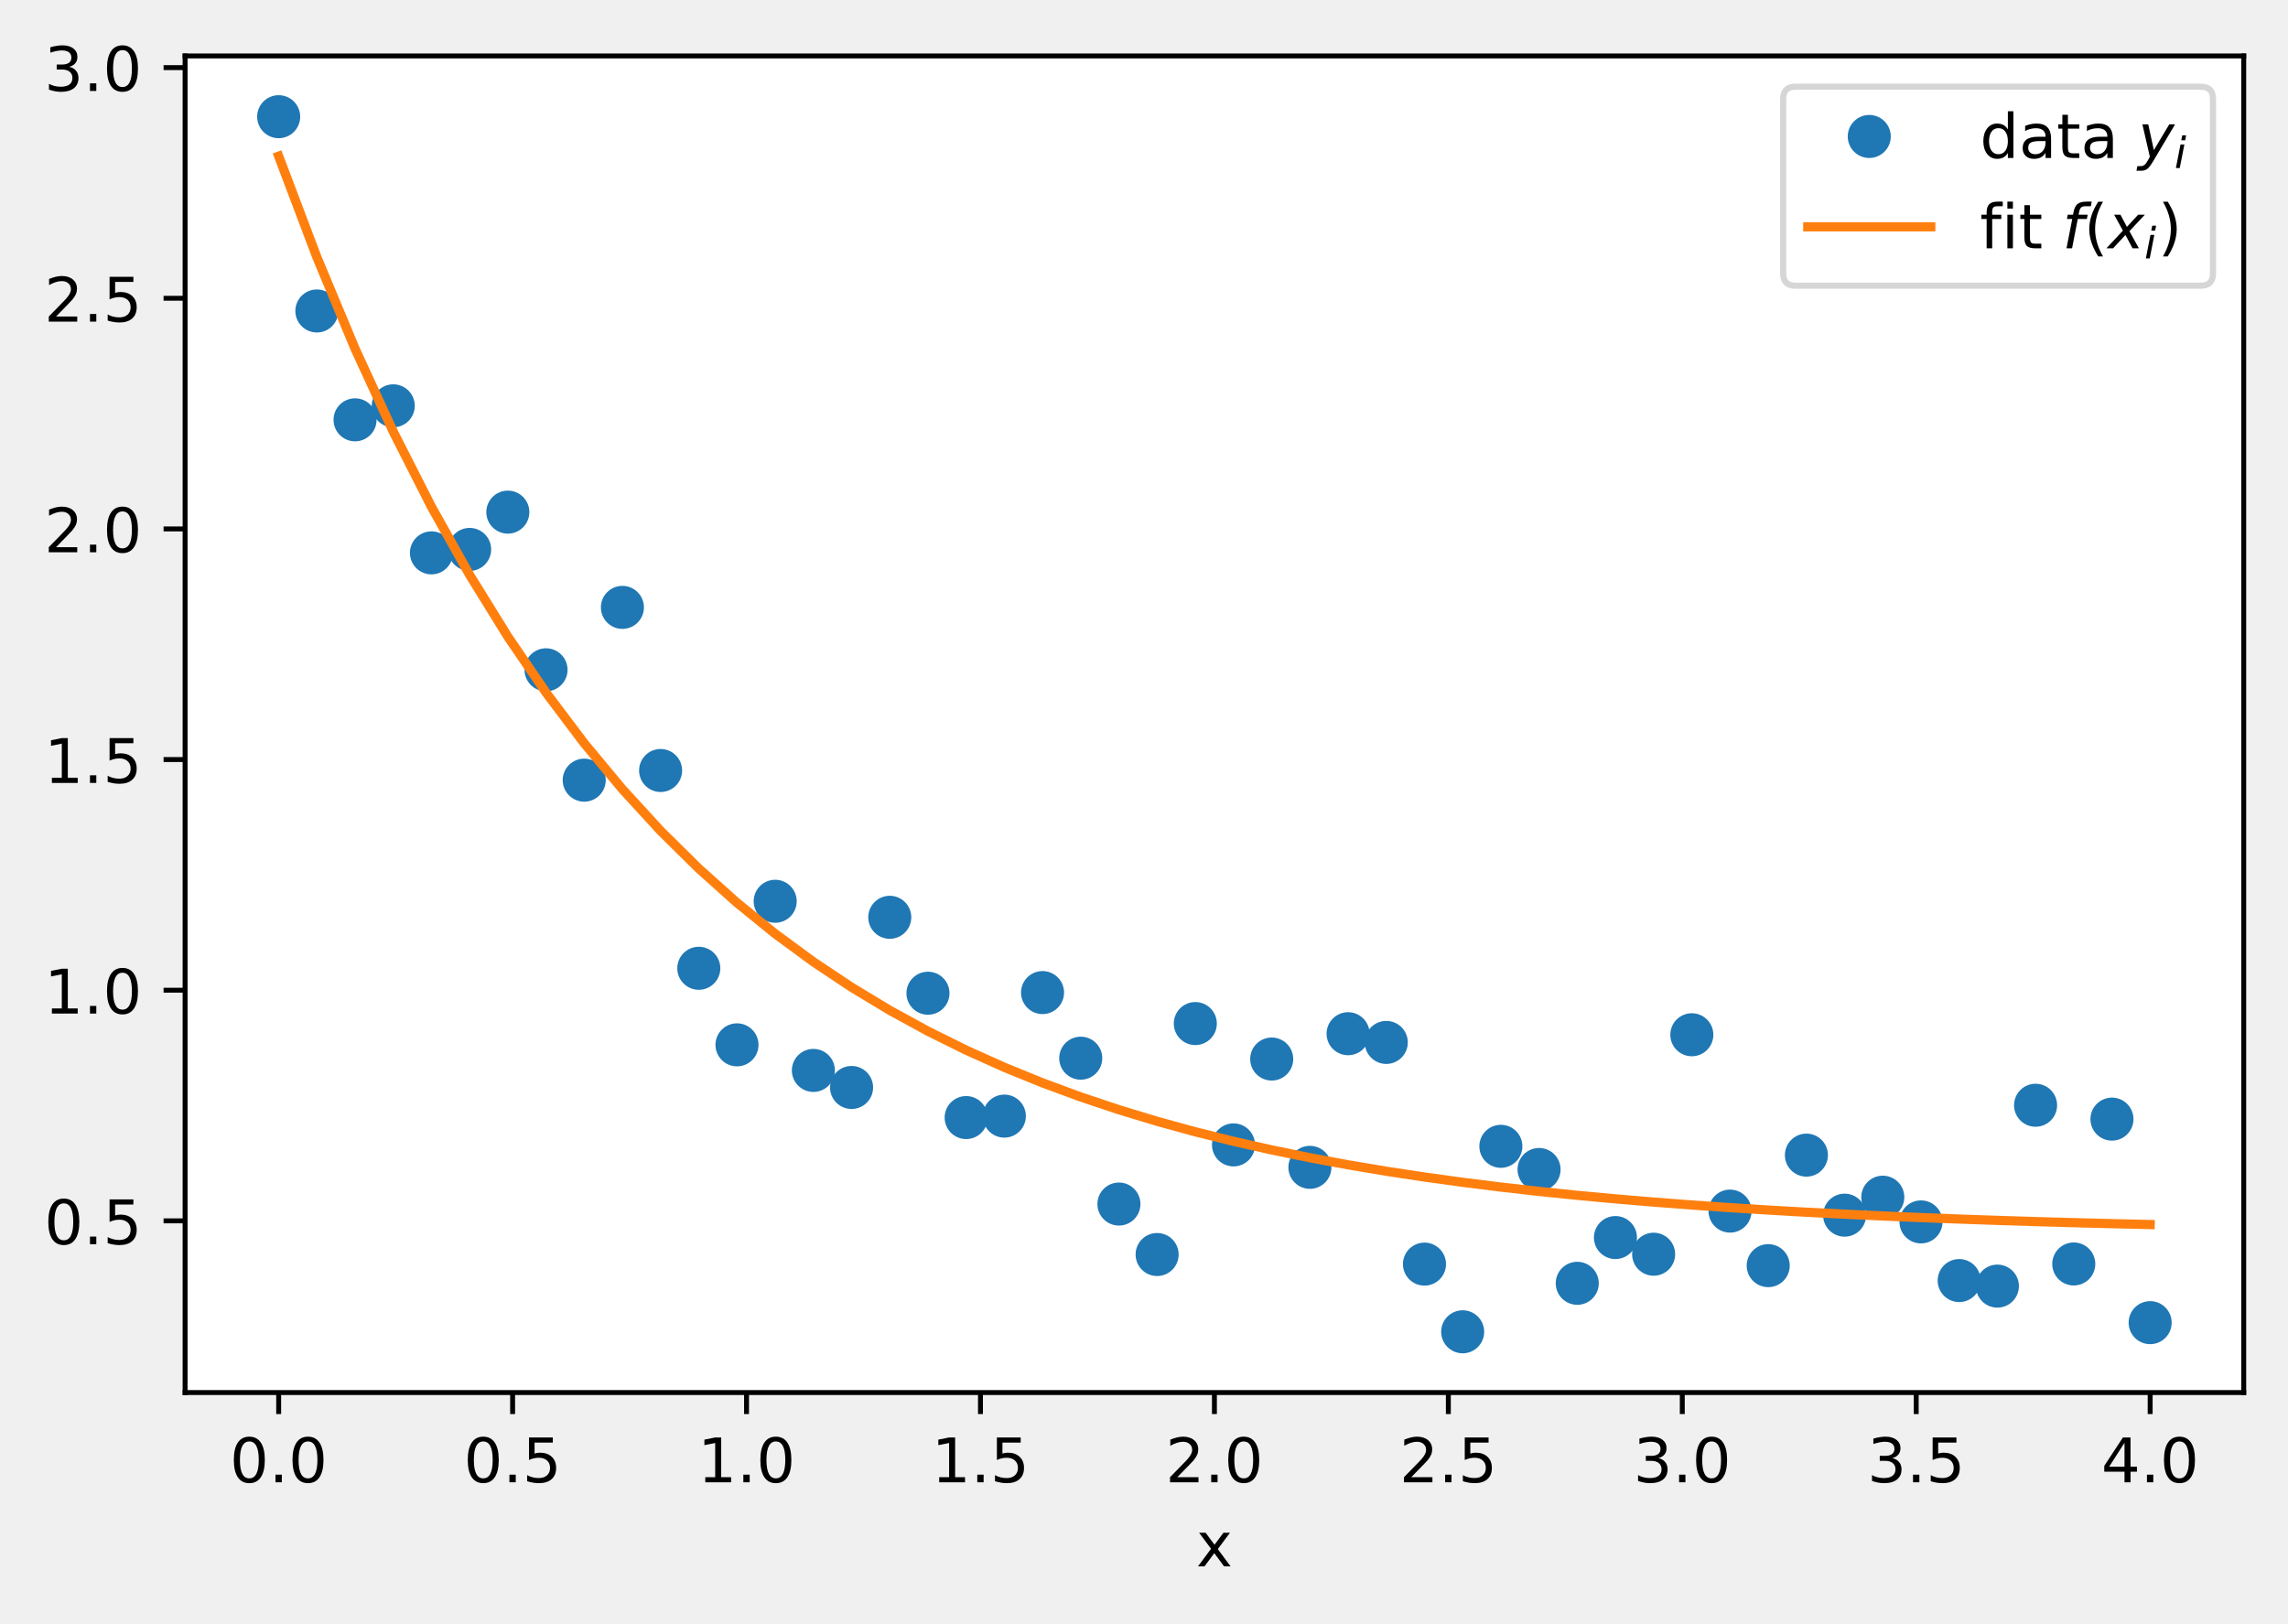
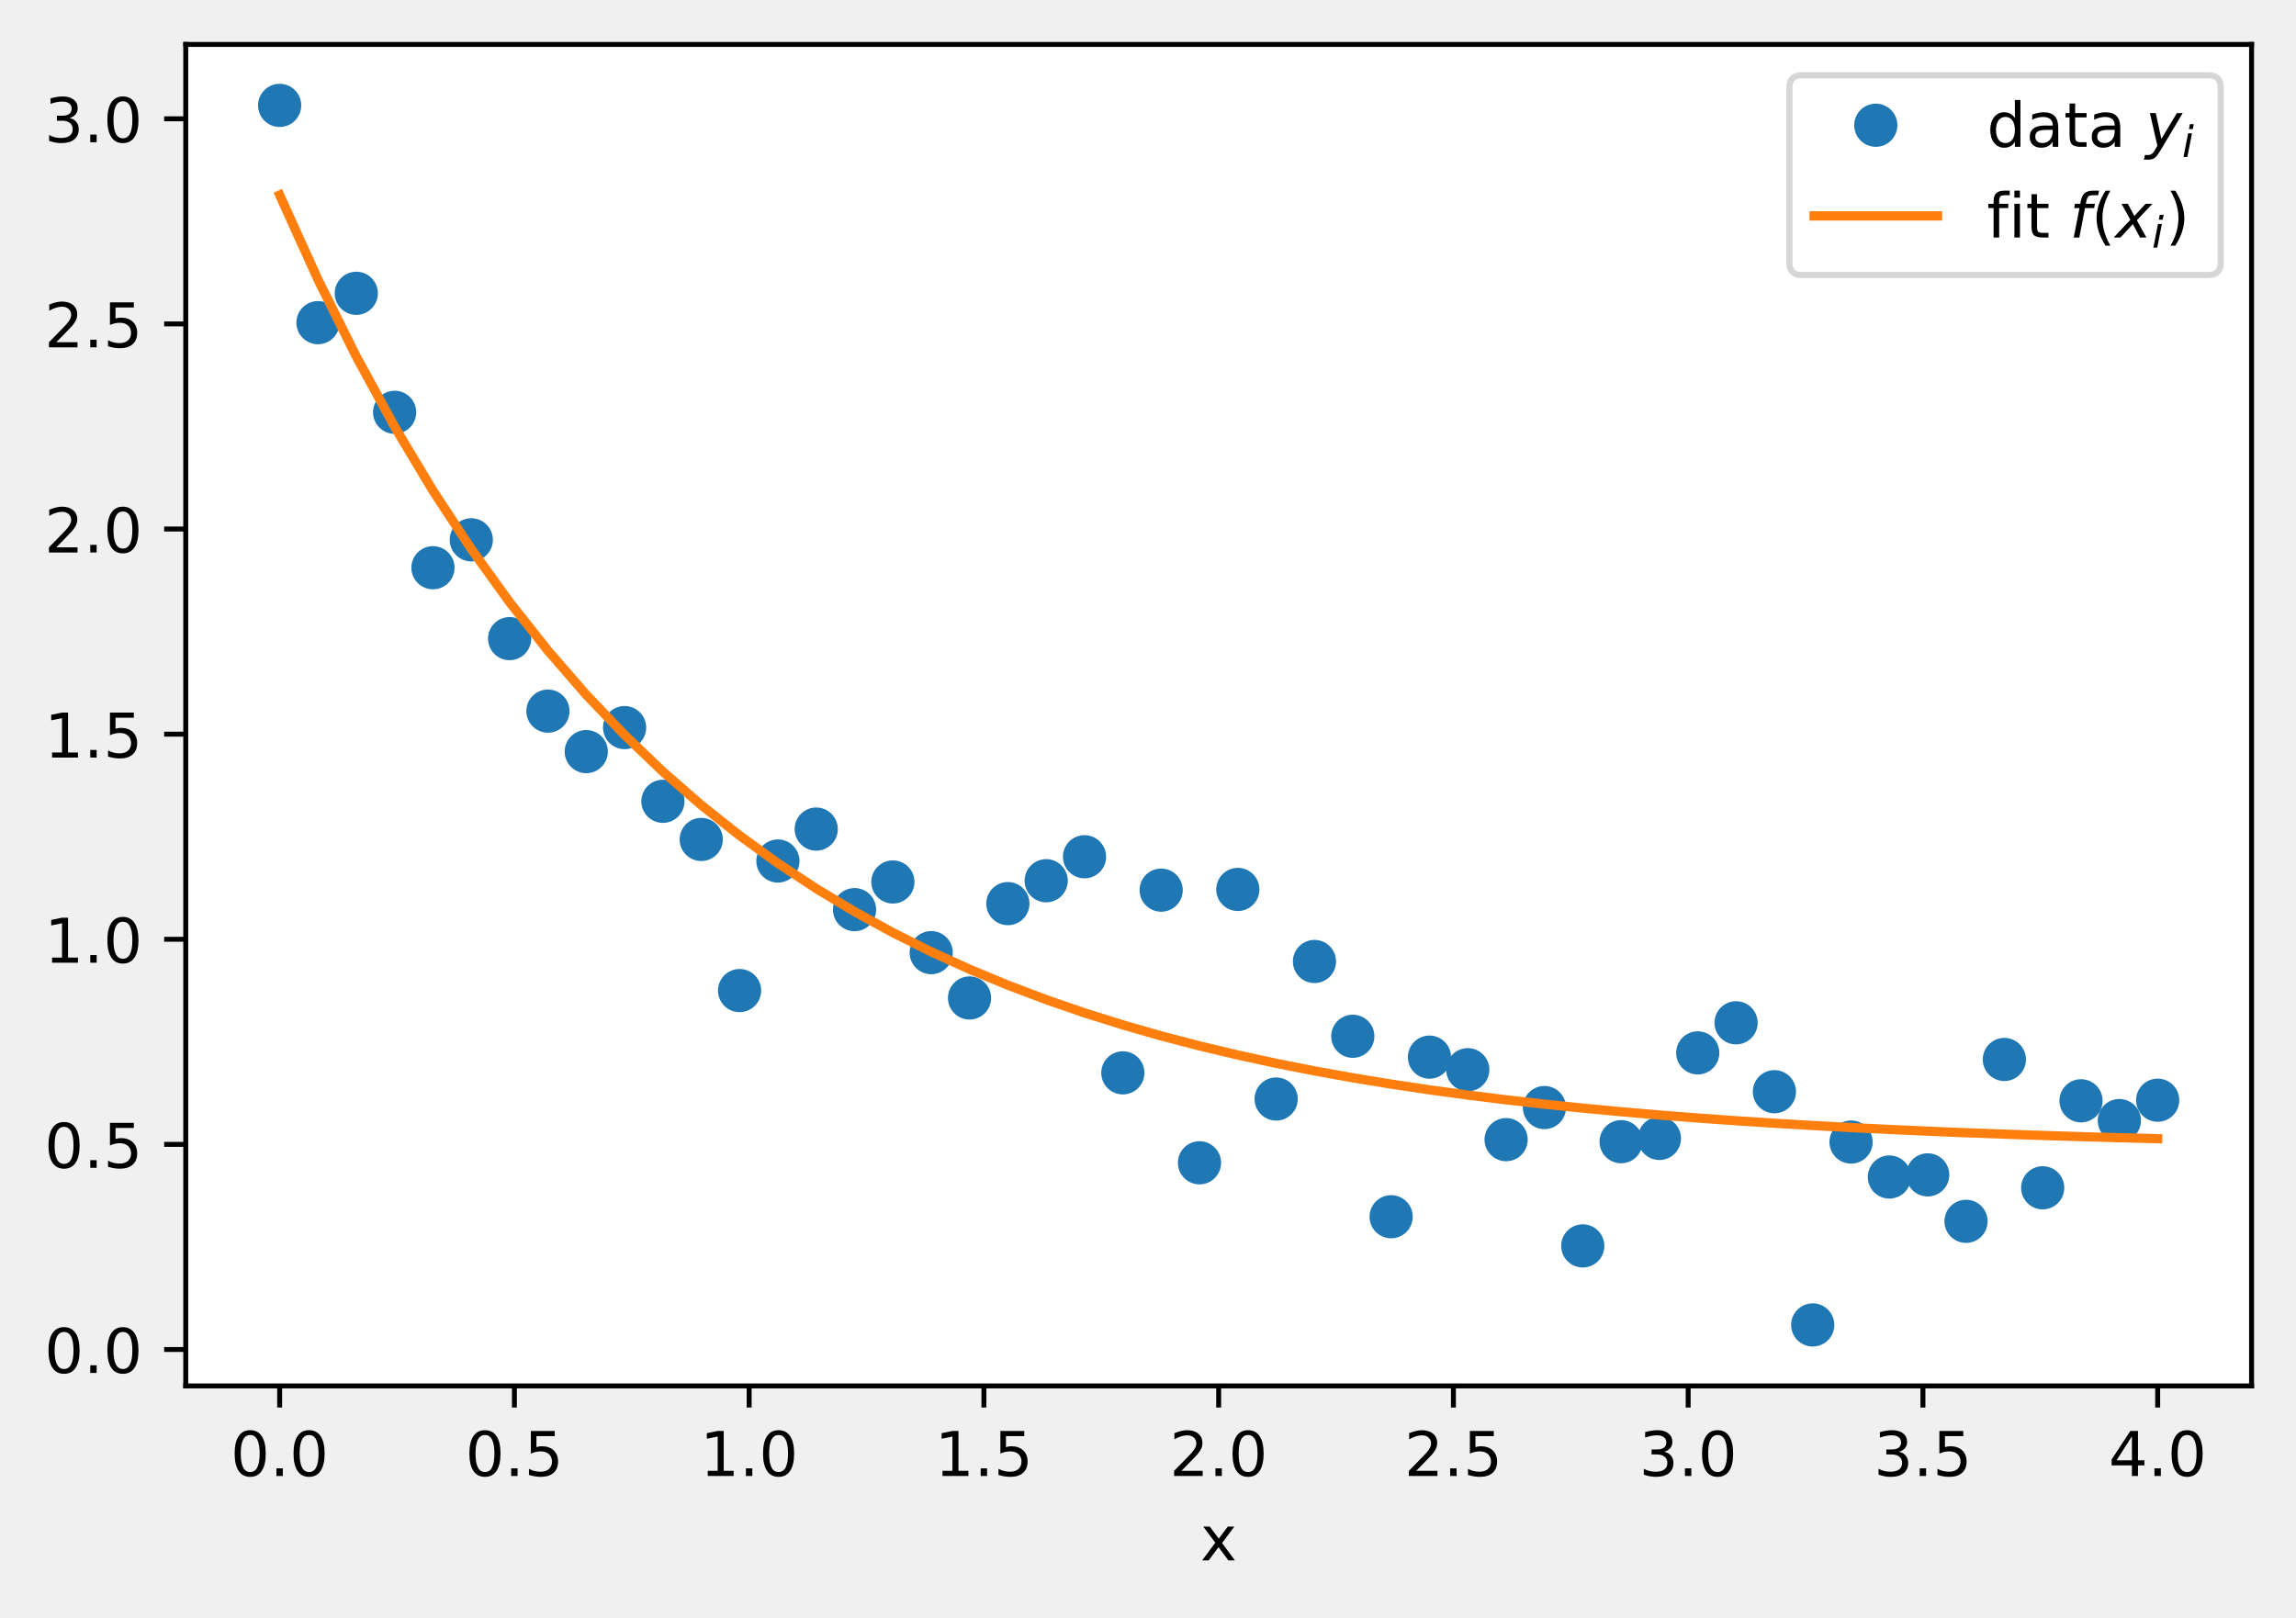
- <svg xmlns="http://www.w3.org/2000/svg" xmlns:xlink="http://www.w3.org/1999/xlink" height="264.097pt" version="1.1" viewBox="0 0 372.103 264.097" width="372.103pt">
+ <svg xmlns="http://www.w3.org/2000/svg" xmlns:xlink="http://www.w3.org/1999/xlink" height="262.196pt" version="1.1" viewBox="0 0 372.103 262.196" width="372.103pt">
  <defs>
    <style type="text/css">*{stroke-linecap:butt;stroke-linejoin:round;}</style>
  </defs>
  <g id="figure_1">
    <g id="patch_1">
-       <path d="M 0 264.097  L 372.103 264.097  L 372.103 0  L 0 0  z " style="fill:none;" />
+       <path d="M 0 262.196  L 372.103 262.196  L 372.103 0  L 0 0  z " style="fill:none;" />
    </g>
    <g id="axes_1">
      <g id="patch_2">
-         <path d="M 30.103 226.541  L 364.903 226.541  L 364.903 9.101  L 30.103 9.101  z " style="fill:#ffffff;" />
+         <path d="M 30.103 224.64  L 364.903 224.64  L 364.903 7.2  L 30.103 7.2  z " style="fill:#ffffff;" />
      </g>
      <g id="matplotlib.axis_1">
        <g id="xtick_1">
          <g id="line2d_1">
            <defs>
-               <path d="M 0 0  L 0 3.5  " id="m2491402c22" style="stroke:#000000;stroke-width:0.8;" />
+               <path d="M 0 0  L 0 3.5  " id="mbf3527ab85" style="stroke:#000000;stroke-width:0.8;" />
            </defs>
            <g>
-               <use style="stroke:#000000;stroke-width:0.8;" x="45.321" xlink:href="#m2491402c22" y="226.541" />
+               <use style="stroke:#000000;stroke-width:0.8;" x="45.321" xlink:href="#mbf3527ab85" y="224.64" />
            </g>
          </g>
          <g id="text_1">
-             <g transform="translate(37.36974 241.1391)scale(0.1 -0.1)">
+             <g transform="translate(37.36974 239.2384)scale(0.1 -0.1)">
              <defs>
                <path d="M 31.781 66.406  Q 24.172 66.406 20.328 58.906  Q 16.5 51.422 16.5 36.375  Q 16.5 21.391 20.328 13.891  Q 24.172 6.391 31.781 6.391  Q 39.453 6.391 43.281 13.891  Q 47.125 21.391 47.125 36.375  Q 47.125 51.422 43.281 58.906  Q 39.453 66.406 31.781 66.406  z M 31.781 74.219  Q 44.047 74.219 50.516 64.516  Q 56.984 54.828 56.984 36.375  Q 56.984 17.969 50.516 8.266  Q 44.047 -1.422 31.781 -1.422  Q 19.531 -1.422 13.062 8.266  Q 6.594 17.969 6.594 36.375  Q 6.594 54.828 13.062 64.516  Q 19.531 74.219 31.781 74.219  z " id="DejaVuSans-48" />
                <path d="M 10.688 12.406  L 21 12.406  L 21 0  L 10.688 0  z " id="DejaVuSans-46" />
              </defs>
              <use xlink:href="#DejaVuSans-48" />
              <use x="63.623" xlink:href="#DejaVuSans-46" />
              <use x="95.41" xlink:href="#DejaVuSans-48" />
            </g>
          </g>
        </g>
        <g id="xtick_2">
          <g id="line2d_2">
            <g>
-               <use style="stroke:#000000;stroke-width:0.8;" x="83.367" xlink:href="#m2491402c22" y="226.541" />
+               <use style="stroke:#000000;stroke-width:0.8;" x="83.367" xlink:href="#mbf3527ab85" y="224.64" />
            </g>
          </g>
          <g id="text_2">
-             <g transform="translate(75.4152 241.1391)scale(0.1 -0.1)">
+             <g transform="translate(75.4152 239.2384)scale(0.1 -0.1)">
              <defs>
                <path d="M 10.797 72.906  L 49.516 72.906  L 49.516 64.594  L 19.828 64.594  L 19.828 46.734  Q 21.969 47.469 24.109 47.828  Q 26.266 48.188 28.422 48.188  Q 40.625 48.188 47.75 41.5  Q 54.891 34.812 54.891 23.391  Q 54.891 11.625 47.562 5.094  Q 40.234 -1.422 26.906 -1.422  Q 22.312 -1.422 17.547 -0.641  Q 12.797 0.141 7.719 1.703  L 7.719 11.625  Q 12.109 9.234 16.797 8.062  Q 21.484 6.891 26.703 6.891  Q 35.156 6.891 40.078 11.328  Q 45.016 15.766 45.016 23.391  Q 45.016 31 40.078 35.438  Q 35.156 39.891 26.703 39.891  Q 22.75 39.891 18.812 39.016  Q 14.891 38.141 10.797 36.281  z " id="DejaVuSans-53" />
              </defs>
              <use xlink:href="#DejaVuSans-48" />
              <use x="63.623" xlink:href="#DejaVuSans-46" />
              <use x="95.41" xlink:href="#DejaVuSans-53" />
            </g>
          </g>
        </g>
        <g id="xtick_3">
          <g id="line2d_3">
            <g>
-               <use style="stroke:#000000;stroke-width:0.8;" x="121.412" xlink:href="#m2491402c22" y="226.541" />
+               <use style="stroke:#000000;stroke-width:0.8;" x="121.412" xlink:href="#mbf3527ab85" y="224.64" />
            </g>
          </g>
          <g id="text_3">
-             <g transform="translate(113.4607 241.1391)scale(0.1 -0.1)">
+             <g transform="translate(113.4607 239.2384)scale(0.1 -0.1)">
              <defs>
                <path d="M 12.406 8.297  L 28.516 8.297  L 28.516 63.922  L 10.984 60.406  L 10.984 69.391  L 28.422 72.906  L 38.281 72.906  L 38.281 8.297  L 54.391 8.297  L 54.391 0  L 12.406 0  z " id="DejaVuSans-49" />
              </defs>
              <use xlink:href="#DejaVuSans-49" />
              <use x="63.623" xlink:href="#DejaVuSans-46" />
              <use x="95.41" xlink:href="#DejaVuSans-48" />
            </g>
          </g>
        </g>
        <g id="xtick_4">
          <g id="line2d_4">
            <g>
-               <use style="stroke:#000000;stroke-width:0.8;" x="159.458" xlink:href="#m2491402c22" y="226.541" />
+               <use style="stroke:#000000;stroke-width:0.8;" x="159.458" xlink:href="#mbf3527ab85" y="224.64" />
            </g>
          </g>
          <g id="text_4">
-             <g transform="translate(151.5061 241.1391)scale(0.1 -0.1)">
+             <g transform="translate(151.5061 239.2384)scale(0.1 -0.1)">
              <use xlink:href="#DejaVuSans-49" />
              <use x="63.623" xlink:href="#DejaVuSans-46" />
              <use x="95.41" xlink:href="#DejaVuSans-53" />
            </g>
          </g>
        </g>
        <g id="xtick_5">
          <g id="line2d_5">
            <g>
-               <use style="stroke:#000000;stroke-width:0.8;" x="197.503" xlink:href="#m2491402c22" y="226.541" />
+               <use style="stroke:#000000;stroke-width:0.8;" x="197.503" xlink:href="#mbf3527ab85" y="224.64" />
            </g>
          </g>
          <g id="text_5">
-             <g transform="translate(189.5516 241.1391)scale(0.1 -0.1)">
+             <g transform="translate(189.5516 239.2384)scale(0.1 -0.1)">
              <defs>
                <path d="M 19.188 8.297  L 53.609 8.297  L 53.609 0  L 7.328 0  L 7.328 8.297  Q 12.938 14.109 22.625 23.891  Q 32.328 33.688 34.812 36.531  Q 39.547 41.844 41.422 45.531  Q 43.312 49.219 43.312 52.781  Q 43.312 58.594 39.234 62.25  Q 35.156 65.922 28.609 65.922  Q 23.969 65.922 18.812 64.312  Q 13.672 62.703 7.812 59.422  L 7.812 69.391  Q 13.766 71.781 18.938 73  Q 24.125 74.219 28.422 74.219  Q 39.75 74.219 46.484 68.547  Q 53.219 62.891 53.219 53.422  Q 53.219 48.922 51.531 44.891  Q 49.859 40.875 45.406 35.406  Q 44.188 33.984 37.641 27.219  Q 31.109 20.453 19.188 8.297  z " id="DejaVuSans-50" />
              </defs>
              <use xlink:href="#DejaVuSans-50" />
              <use x="63.623" xlink:href="#DejaVuSans-46" />
              <use x="95.41" xlink:href="#DejaVuSans-48" />
            </g>
          </g>
        </g>
        <g id="xtick_6">
          <g id="line2d_6">
            <g>
-               <use style="stroke:#000000;stroke-width:0.8;" x="235.549" xlink:href="#m2491402c22" y="226.541" />
+               <use style="stroke:#000000;stroke-width:0.8;" x="235.549" xlink:href="#mbf3527ab85" y="224.64" />
            </g>
          </g>
          <g id="text_6">
-             <g transform="translate(227.597 241.1391)scale(0.1 -0.1)">
+             <g transform="translate(227.597 239.2384)scale(0.1 -0.1)">
              <use xlink:href="#DejaVuSans-50" />
              <use x="63.623" xlink:href="#DejaVuSans-46" />
              <use x="95.41" xlink:href="#DejaVuSans-53" />
            </g>
          </g>
        </g>
        <g id="xtick_7">
          <g id="line2d_7">
            <g>
-               <use style="stroke:#000000;stroke-width:0.8;" x="273.594" xlink:href="#m2491402c22" y="226.541" />
+               <use style="stroke:#000000;stroke-width:0.8;" x="273.594" xlink:href="#mbf3527ab85" y="224.64" />
            </g>
          </g>
          <g id="text_7">
-             <g transform="translate(265.6425 241.1391)scale(0.1 -0.1)">
+             <g transform="translate(265.6425 239.2384)scale(0.1 -0.1)">
              <defs>
                <path d="M 40.578 39.312  Q 47.656 37.797 51.625 33  Q 55.609 28.219 55.609 21.188  Q 55.609 10.406 48.188 4.484  Q 40.766 -1.422 27.094 -1.422  Q 22.516 -1.422 17.656 -0.516  Q 12.797 0.391 7.625 2.203  L 7.625 11.719  Q 11.719 9.328 16.594 8.109  Q 21.484 6.891 26.812 6.891  Q 36.078 6.891 40.938 10.547  Q 45.797 14.203 45.797 21.188  Q 45.797 27.641 41.281 31.266  Q 36.766 34.906 28.719 34.906  L 20.219 34.906  L 20.219 43.016  L 29.109 43.016  Q 36.375 43.016 40.234 45.922  Q 44.094 48.828 44.094 54.297  Q 44.094 59.906 40.109 62.906  Q 36.141 65.922 28.719 65.922  Q 24.656 65.922 20.016 65.031  Q 15.375 64.156 9.812 62.312  L 9.812 71.094  Q 15.438 72.656 20.344 73.438  Q 25.25 74.219 29.594 74.219  Q 40.828 74.219 47.359 69.109  Q 53.906 64.016 53.906 55.328  Q 53.906 49.266 50.438 45.094  Q 46.969 40.922 40.578 39.312  z " id="DejaVuSans-51" />
              </defs>
              <use xlink:href="#DejaVuSans-51" />
              <use x="63.623" xlink:href="#DejaVuSans-46" />
              <use x="95.41" xlink:href="#DejaVuSans-48" />
            </g>
          </g>
        </g>
        <g id="xtick_8">
          <g id="line2d_8">
            <g>
-               <use style="stroke:#000000;stroke-width:0.8;" x="311.639" xlink:href="#m2491402c22" y="226.541" />
+               <use style="stroke:#000000;stroke-width:0.8;" x="311.639" xlink:href="#mbf3527ab85" y="224.64" />
            </g>
          </g>
          <g id="text_8">
-             <g transform="translate(303.6879 241.1391)scale(0.1 -0.1)">
+             <g transform="translate(303.6879 239.2384)scale(0.1 -0.1)">
              <use xlink:href="#DejaVuSans-51" />
              <use x="63.623" xlink:href="#DejaVuSans-46" />
              <use x="95.41" xlink:href="#DejaVuSans-53" />
            </g>
          </g>
        </g>
        <g id="xtick_9">
          <g id="line2d_9">
            <g>
-               <use style="stroke:#000000;stroke-width:0.8;" x="349.685" xlink:href="#m2491402c22" y="226.541" />
+               <use style="stroke:#000000;stroke-width:0.8;" x="349.685" xlink:href="#mbf3527ab85" y="224.64" />
            </g>
          </g>
          <g id="text_9">
-             <g transform="translate(341.7334 241.1391)scale(0.1 -0.1)">
+             <g transform="translate(341.7334 239.2384)scale(0.1 -0.1)">
              <defs>
                <path d="M 37.797 64.312  L 12.891 25.391  L 37.797 25.391  z M 35.203 72.906  L 47.609 72.906  L 47.609 25.391  L 58.016 25.391  L 58.016 17.188  L 47.609 17.188  L 47.609 0  L 37.797 0  L 37.797 17.188  L 4.891 17.188  L 4.891 26.703  z " id="DejaVuSans-52" />
              </defs>
              <use xlink:href="#DejaVuSans-52" />
              <use x="63.623" xlink:href="#DejaVuSans-46" />
              <use x="95.41" xlink:href="#DejaVuSans-48" />
            </g>
          </g>
        </g>
        <g id="text_10">
-           <g transform="translate(194.5437 254.8172)scale(0.1 -0.1)">
+           <g transform="translate(194.5437 252.9166)scale(0.1 -0.1)">
            <defs>
              <path d="M 54.891 54.688  L 35.109 28.078  L 55.906 0  L 45.312 0  L 29.391 21.484  L 13.484 0  L 2.875 0  L 24.125 28.609  L 4.688 54.688  L 15.281 54.688  L 29.781 35.203  L 44.281 54.688  z " id="DejaVuSans-120" />
            </defs>
            <use xlink:href="#DejaVuSans-120" />
          </g>
        </g>
      </g>
      <g id="matplotlib.axis_2">
        <g id="ytick_1">
          <g id="line2d_10">
            <defs>
-               <path d="M 0 0  L -3.5 0  " id="m1308f97253" style="stroke:#000000;stroke-width:0.8;" />
+               <path d="M 0 0  L -3.5 0  " id="mcbf845e742" style="stroke:#000000;stroke-width:0.8;" />
            </defs>
            <g>
-               <use style="stroke:#000000;stroke-width:0.8;" x="30.103" xlink:href="#m1308f97253" y="198.609" />
+               <use style="stroke:#000000;stroke-width:0.8;" x="30.103" xlink:href="#mcbf845e742" y="218.738" />
            </g>
          </g>
          <g id="text_11">
-             <g transform="translate(7.2 202.4087)scale(0.1 -0.1)">
+             <g transform="translate(7.2 222.5369)scale(0.1 -0.1)">
              <use xlink:href="#DejaVuSans-48" />
              <use x="63.623" xlink:href="#DejaVuSans-46" />
-               <use x="95.41" xlink:href="#DejaVuSans-53" />
+               <use x="95.41" xlink:href="#DejaVuSans-48" />
            </g>
          </g>
        </g>
        <g id="ytick_2">
          <g id="line2d_11">
            <g>
-               <use style="stroke:#000000;stroke-width:0.8;" x="30.103" xlink:href="#m1308f97253" y="161.087" />
+               <use style="stroke:#000000;stroke-width:0.8;" x="30.103" xlink:href="#mcbf845e742" y="185.491" />
            </g>
          </g>
          <g id="text_12">
-             <g transform="translate(7.2 164.8866)scale(0.1 -0.1)">
-               <use xlink:href="#DejaVuSans-49" />
-               <use x="63.623" xlink:href="#DejaVuSans-46" />
-               <use x="95.41" xlink:href="#DejaVuSans-48" />
+             <g transform="translate(7.2 189.2899)scale(0.1 -0.1)">
+               <use xlink:href="#DejaVuSans-48" />
+               <use x="63.623" xlink:href="#DejaVuSans-46" />
+               <use x="95.41" xlink:href="#DejaVuSans-53" />
            </g>
          </g>
        </g>
        <g id="ytick_3">
          <g id="line2d_12">
            <g>
-               <use style="stroke:#000000;stroke-width:0.8;" x="30.103" xlink:href="#m1308f97253" y="123.565" />
+               <use style="stroke:#000000;stroke-width:0.8;" x="30.103" xlink:href="#mcbf845e742" y="152.244" />
            </g>
          </g>
          <g id="text_13">
-             <g transform="translate(7.2 127.3646)scale(0.1 -0.1)">
+             <g transform="translate(7.2 156.0428)scale(0.1 -0.1)">
              <use xlink:href="#DejaVuSans-49" />
              <use x="63.623" xlink:href="#DejaVuSans-46" />
-               <use x="95.41" xlink:href="#DejaVuSans-53" />
+               <use x="95.41" xlink:href="#DejaVuSans-48" />
            </g>
          </g>
        </g>
        <g id="ytick_4">
          <g id="line2d_13">
            <g>
-               <use style="stroke:#000000;stroke-width:0.8;" x="30.103" xlink:href="#m1308f97253" y="86.043" />
+               <use style="stroke:#000000;stroke-width:0.8;" x="30.103" xlink:href="#mcbf845e742" y="118.997" />
            </g>
          </g>
          <g id="text_14">
-             <g transform="translate(7.2 89.84253)scale(0.1 -0.1)">
-               <use xlink:href="#DejaVuSans-50" />
-               <use x="63.623" xlink:href="#DejaVuSans-46" />
-               <use x="95.41" xlink:href="#DejaVuSans-48" />
+             <g transform="translate(7.2 122.7958)scale(0.1 -0.1)">
+               <use xlink:href="#DejaVuSans-49" />
+               <use x="63.623" xlink:href="#DejaVuSans-46" />
+               <use x="95.41" xlink:href="#DejaVuSans-53" />
            </g>
          </g>
        </g>
        <g id="ytick_5">
          <g id="line2d_14">
            <g>
-               <use style="stroke:#000000;stroke-width:0.8;" x="30.103" xlink:href="#m1308f97253" y="48.521" />
+               <use style="stroke:#000000;stroke-width:0.8;" x="30.103" xlink:href="#mcbf845e742" y="85.75" />
            </g>
          </g>
          <g id="text_15">
-             <g transform="translate(7.2 52.32048)scale(0.1 -0.1)">
+             <g transform="translate(7.2 89.54875)scale(0.1 -0.1)">
              <use xlink:href="#DejaVuSans-50" />
              <use x="63.623" xlink:href="#DejaVuSans-46" />
-               <use x="95.41" xlink:href="#DejaVuSans-53" />
+               <use x="95.41" xlink:href="#DejaVuSans-48" />
            </g>
          </g>
        </g>
        <g id="ytick_6">
          <g id="line2d_15">
            <g>
-               <use style="stroke:#000000;stroke-width:0.8;" x="30.103" xlink:href="#m1308f97253" y="10.999" />
+               <use style="stroke:#000000;stroke-width:0.8;" x="30.103" xlink:href="#mcbf845e742" y="52.502" />
            </g>
          </g>
          <g id="text_16">
-             <g transform="translate(7.2 14.79844)scale(0.1 -0.1)">
+             <g transform="translate(7.2 56.30172)scale(0.1 -0.1)">
+               <use xlink:href="#DejaVuSans-50" />
+               <use x="63.623" xlink:href="#DejaVuSans-46" />
+               <use x="95.41" xlink:href="#DejaVuSans-53" />
+             </g>
+           </g>
+         </g>
+         <g id="ytick_7">
+           <g id="line2d_16">
+             <g>
+               <use style="stroke:#000000;stroke-width:0.8;" x="30.103" xlink:href="#mcbf845e742" y="19.255" />
+             </g>
+           </g>
+           <g id="text_17">
+             <g transform="translate(7.2 23.05468)scale(0.1 -0.1)">
              <use xlink:href="#DejaVuSans-51" />
              <use x="63.623" xlink:href="#DejaVuSans-46" />
              <use x="95.41" xlink:href="#DejaVuSans-48" />
            </g>
          </g>
        </g>
      </g>
-       <g id="line2d_16">
+       <g id="line2d_17">
        <defs>
-           <path d="M 0 3  C 0.796 3 1.559 2.684 2.121 2.121  C 2.684 1.559 3 0.796 3 0  C 3 -0.796 2.684 -1.559 2.121 -2.121  C 1.559 -2.684 0.796 -3 0 -3  C -0.796 -3 -1.559 -2.684 -2.121 -2.121  C -2.684 -1.559 -3 -0.796 -3 0  C -3 0.796 -2.684 1.559 -2.121 2.121  C -1.559 2.684 -0.796 3 0 3  z " id="m285e00d226" style="stroke:#1f77b4;" />
+           <path d="M 0 3  C 0.796 3 1.559 2.684 2.121 2.121  C 2.684 1.559 3 0.796 3 0  C 3 -0.796 2.684 -1.559 2.121 -2.121  C 1.559 -2.684 0.796 -3 0 -3  C -0.796 -3 -1.559 -2.684 -2.121 -2.121  C -2.684 -1.559 -3 -0.796 -3 0  C -3 0.796 -2.684 1.559 -2.121 2.121  C -1.559 2.684 -0.796 3 0 3  z " id="mb7e15fb9ac" style="stroke:#1f77b4;" />
        </defs>
-         <g clip-path="url(#p579c44eefc)">
-           <use style="fill:#1f77b4;stroke:#1f77b4;" x="45.321" xlink:href="#m285e00d226" y="18.984" />
-           <use style="fill:#1f77b4;stroke:#1f77b4;" x="51.533" xlink:href="#m285e00d226" y="50.589" />
-           <use style="fill:#1f77b4;stroke:#1f77b4;" x="57.744" xlink:href="#m285e00d226" y="68.298" />
-           <use style="fill:#1f77b4;stroke:#1f77b4;" x="63.956" xlink:href="#m285e00d226" y="66.02" />
-           <use style="fill:#1f77b4;stroke:#1f77b4;" x="70.167" xlink:href="#m285e00d226" y="89.94" />
-           <use style="fill:#1f77b4;stroke:#1f77b4;" x="76.379" xlink:href="#m285e00d226" y="89.381" />
-           <use style="fill:#1f77b4;stroke:#1f77b4;" x="82.59" xlink:href="#m285e00d226" y="83.314" />
-           <use style="fill:#1f77b4;stroke:#1f77b4;" x="88.802" xlink:href="#m285e00d226" y="108.962" />
-           <use style="fill:#1f77b4;stroke:#1f77b4;" x="95.013" xlink:href="#m285e00d226" y="126.916" />
-           <use style="fill:#1f77b4;stroke:#1f77b4;" x="101.225" xlink:href="#m285e00d226" y="98.809" />
-           <use style="fill:#1f77b4;stroke:#1f77b4;" x="107.436" xlink:href="#m285e00d226" y="125.345" />
-           <use style="fill:#1f77b4;stroke:#1f77b4;" x="113.648" xlink:href="#m285e00d226" y="157.521" />
-           <use style="fill:#1f77b4;stroke:#1f77b4;" x="119.859" xlink:href="#m285e00d226" y="169.976" />
-           <use style="fill:#1f77b4;stroke:#1f77b4;" x="126.071" xlink:href="#m285e00d226" y="146.619" />
-           <use style="fill:#1f77b4;stroke:#1f77b4;" x="132.282" xlink:href="#m285e00d226" y="174.136" />
-           <use style="fill:#1f77b4;stroke:#1f77b4;" x="138.494" xlink:href="#m285e00d226" y="176.911" />
-           <use style="fill:#1f77b4;stroke:#1f77b4;" x="144.705" xlink:href="#m285e00d226" y="149.226" />
-           <use style="fill:#1f77b4;stroke:#1f77b4;" x="150.917" xlink:href="#m285e00d226" y="161.577" />
-           <use style="fill:#1f77b4;stroke:#1f77b4;" x="157.128" xlink:href="#m285e00d226" y="181.806" />
-           <use style="fill:#1f77b4;stroke:#1f77b4;" x="163.34" xlink:href="#m285e00d226" y="181.569" />
-           <use style="fill:#1f77b4;stroke:#1f77b4;" x="169.551" xlink:href="#m285e00d226" y="161.473" />
-           <use style="fill:#1f77b4;stroke:#1f77b4;" x="175.763" xlink:href="#m285e00d226" y="172.146" />
-           <use style="fill:#1f77b4;stroke:#1f77b4;" x="181.974" xlink:href="#m285e00d226" y="195.876" />
-           <use style="fill:#1f77b4;stroke:#1f77b4;" x="188.186" xlink:href="#m285e00d226" y="204.086" />
-           <use style="fill:#1f77b4;stroke:#1f77b4;" x="194.397" xlink:href="#m285e00d226" y="166.513" />
-           <use style="fill:#1f77b4;stroke:#1f77b4;" x="200.609" xlink:href="#m285e00d226" y="186.251" />
-           <use style="fill:#1f77b4;stroke:#1f77b4;" x="206.82" xlink:href="#m285e00d226" y="172.285" />
-           <use style="fill:#1f77b4;stroke:#1f77b4;" x="213.032" xlink:href="#m285e00d226" y="189.903" />
-           <use style="fill:#1f77b4;stroke:#1f77b4;" x="219.243" xlink:href="#m285e00d226" y="168.166" />
-           <use style="fill:#1f77b4;stroke:#1f77b4;" x="225.455" xlink:href="#m285e00d226" y="169.582" />
-           <use style="fill:#1f77b4;stroke:#1f77b4;" x="231.666" xlink:href="#m285e00d226" y="205.647" />
-           <use style="fill:#1f77b4;stroke:#1f77b4;" x="237.878" xlink:href="#m285e00d226" y="216.657" />
-           <use style="fill:#1f77b4;stroke:#1f77b4;" x="244.089" xlink:href="#m285e00d226" y="186.483" />
-           <use style="fill:#1f77b4;stroke:#1f77b4;" x="250.301" xlink:href="#m285e00d226" y="190.252" />
-           <use style="fill:#1f77b4;stroke:#1f77b4;" x="256.512" xlink:href="#m285e00d226" y="208.767" />
-           <use style="fill:#1f77b4;stroke:#1f77b4;" x="262.724" xlink:href="#m285e00d226" y="201.326" />
-           <use style="fill:#1f77b4;stroke:#1f77b4;" x="268.935" xlink:href="#m285e00d226" y="204.037" />
-           <use style="fill:#1f77b4;stroke:#1f77b4;" x="275.147" xlink:href="#m285e00d226" y="168.334" />
-           <use style="fill:#1f77b4;stroke:#1f77b4;" x="281.358" xlink:href="#m285e00d226" y="197.023" />
-           <use style="fill:#1f77b4;stroke:#1f77b4;" x="287.57" xlink:href="#m285e00d226" y="205.896" />
-           <use style="fill:#1f77b4;stroke:#1f77b4;" x="293.781" xlink:href="#m285e00d226" y="187.916" />
-           <use style="fill:#1f77b4;stroke:#1f77b4;" x="299.993" xlink:href="#m285e00d226" y="197.683" />
-           <use style="fill:#1f77b4;stroke:#1f77b4;" x="306.204" xlink:href="#m285e00d226" y="194.76" />
-           <use style="fill:#1f77b4;stroke:#1f77b4;" x="312.416" xlink:href="#m285e00d226" y="198.78" />
-           <use style="fill:#1f77b4;stroke:#1f77b4;" x="318.627" xlink:href="#m285e00d226" y="208.324" />
-           <use style="fill:#1f77b4;stroke:#1f77b4;" x="324.839" xlink:href="#m285e00d226" y="209.226" />
-           <use style="fill:#1f77b4;stroke:#1f77b4;" x="331.05" xlink:href="#m285e00d226" y="179.802" />
-           <use style="fill:#1f77b4;stroke:#1f77b4;" x="337.262" xlink:href="#m285e00d226" y="205.623" />
-           <use style="fill:#1f77b4;stroke:#1f77b4;" x="343.473" xlink:href="#m285e00d226" y="182.06" />
-           <use style="fill:#1f77b4;stroke:#1f77b4;" x="349.685" xlink:href="#m285e00d226" y="215.17" />
-         </g>
-       </g>
-       <g id="line2d_17">
-         <path clip-path="url(#p579c44eefc)" d="M 45.321 25.411  L 51.533 41.84  L 57.744 56.728  L 63.956 70.221  L 70.167 82.448  L 76.379 93.528  L 82.59 103.57  L 88.802 112.67  L 95.013 120.916  L 101.225 128.39  L 107.436 135.162  L 113.648 141.3  L 119.859 146.862  L 126.071 151.903  L 132.282 156.47  L 138.494 160.61  L 144.705 164.361  L 150.917 167.761  L 157.128 170.842  L 163.34 173.634  L 169.551 176.164  L 175.763 178.457  L 181.974 180.535  L 188.186 182.418  L 194.397 184.124  L 200.609 185.671  L 206.82 187.072  L 213.032 188.342  L 219.243 189.493  L 225.455 190.536  L 231.666 191.481  L 237.878 192.338  L 244.089 193.114  L 250.301 193.818  L 256.512 194.455  L 262.724 195.033  L 268.935 195.557  L 275.147 196.031  L 281.358 196.461  L 287.57 196.851  L 293.781 197.204  L 299.993 197.524  L 306.204 197.814  L 312.416 198.077  L 318.627 198.315  L 324.839 198.531  L 331.05 198.726  L 337.262 198.904  L 343.473 199.064  L 349.685 199.21  " style="fill:none;stroke:#ff7f0e;stroke-linecap:square;stroke-width:1.5;" />
+         <g clip-path="url(#pa62f7b57e5)">
+           <use style="fill:#1f77b4;stroke:#1f77b4;" x="45.321" xlink:href="#mb7e15fb9ac" y="17.084" />
+           <use style="fill:#1f77b4;stroke:#1f77b4;" x="51.533" xlink:href="#mb7e15fb9ac" y="52.299" />
+           <use style="fill:#1f77b4;stroke:#1f77b4;" x="57.744" xlink:href="#mb7e15fb9ac" y="47.54" />
+           <use style="fill:#1f77b4;stroke:#1f77b4;" x="63.956" xlink:href="#mb7e15fb9ac" y="66.828" />
+           <use style="fill:#1f77b4;stroke:#1f77b4;" x="70.167" xlink:href="#mb7e15fb9ac" y="92.023" />
+           <use style="fill:#1f77b4;stroke:#1f77b4;" x="76.379" xlink:href="#mb7e15fb9ac" y="87.499" />
+           <use style="fill:#1f77b4;stroke:#1f77b4;" x="82.59" xlink:href="#mb7e15fb9ac" y="103.514" />
+           <use style="fill:#1f77b4;stroke:#1f77b4;" x="88.802" xlink:href="#mb7e15fb9ac" y="115.263" />
+           <use style="fill:#1f77b4;stroke:#1f77b4;" x="95.013" xlink:href="#mb7e15fb9ac" y="121.827" />
+           <use style="fill:#1f77b4;stroke:#1f77b4;" x="101.225" xlink:href="#mb7e15fb9ac" y="117.932" />
+           <use style="fill:#1f77b4;stroke:#1f77b4;" x="107.436" xlink:href="#mb7e15fb9ac" y="129.882" />
+           <use style="fill:#1f77b4;stroke:#1f77b4;" x="113.648" xlink:href="#mb7e15fb9ac" y="136.066" />
+           <use style="fill:#1f77b4;stroke:#1f77b4;" x="119.859" xlink:href="#mb7e15fb9ac" y="160.56" />
+           <use style="fill:#1f77b4;stroke:#1f77b4;" x="126.071" xlink:href="#mb7e15fb9ac" y="139.559" />
+           <use style="fill:#1f77b4;stroke:#1f77b4;" x="132.282" xlink:href="#mb7e15fb9ac" y="134.385" />
+           <use style="fill:#1f77b4;stroke:#1f77b4;" x="138.494" xlink:href="#mb7e15fb9ac" y="147.44" />
+           <use style="fill:#1f77b4;stroke:#1f77b4;" x="144.705" xlink:href="#mb7e15fb9ac" y="142.955" />
+           <use style="fill:#1f77b4;stroke:#1f77b4;" x="150.917" xlink:href="#mb7e15fb9ac" y="154.412" />
+           <use style="fill:#1f77b4;stroke:#1f77b4;" x="157.128" xlink:href="#mb7e15fb9ac" y="161.76" />
+           <use style="fill:#1f77b4;stroke:#1f77b4;" x="163.34" xlink:href="#mb7e15fb9ac" y="146.467" />
+           <use style="fill:#1f77b4;stroke:#1f77b4;" x="169.551" xlink:href="#mb7e15fb9ac" y="142.756" />
+           <use style="fill:#1f77b4;stroke:#1f77b4;" x="175.763" xlink:href="#mb7e15fb9ac" y="138.869" />
+           <use style="fill:#1f77b4;stroke:#1f77b4;" x="181.974" xlink:href="#mb7e15fb9ac" y="173.897" />
+           <use style="fill:#1f77b4;stroke:#1f77b4;" x="188.186" xlink:href="#mb7e15fb9ac" y="144.279" />
+           <use style="fill:#1f77b4;stroke:#1f77b4;" x="194.397" xlink:href="#mb7e15fb9ac" y="188.476" />
+           <use style="fill:#1f77b4;stroke:#1f77b4;" x="200.609" xlink:href="#mb7e15fb9ac" y="144.166" />
+           <use style="fill:#1f77b4;stroke:#1f77b4;" x="206.82" xlink:href="#mb7e15fb9ac" y="178.137" />
+           <use style="fill:#1f77b4;stroke:#1f77b4;" x="213.032" xlink:href="#mb7e15fb9ac" y="155.845" />
+           <use style="fill:#1f77b4;stroke:#1f77b4;" x="219.243" xlink:href="#mb7e15fb9ac" y="167.966" />
+           <use style="fill:#1f77b4;stroke:#1f77b4;" x="225.455" xlink:href="#mb7e15fb9ac" y="197.219" />
+           <use style="fill:#1f77b4;stroke:#1f77b4;" x="231.666" xlink:href="#mb7e15fb9ac" y="171.349" />
+           <use style="fill:#1f77b4;stroke:#1f77b4;" x="237.878" xlink:href="#mb7e15fb9ac" y="173.385" />
+           <use style="fill:#1f77b4;stroke:#1f77b4;" x="244.089" xlink:href="#mb7e15fb9ac" y="184.722" />
+           <use style="fill:#1f77b4;stroke:#1f77b4;" x="250.301" xlink:href="#mb7e15fb9ac" y="179.519" />
+           <use style="fill:#1f77b4;stroke:#1f77b4;" x="256.512" xlink:href="#mb7e15fb9ac" y="201.947" />
+           <use style="fill:#1f77b4;stroke:#1f77b4;" x="262.724" xlink:href="#mb7e15fb9ac" y="185.053" />
+           <use style="fill:#1f77b4;stroke:#1f77b4;" x="268.935" xlink:href="#mb7e15fb9ac" y="184.527" />
+           <use style="fill:#1f77b4;stroke:#1f77b4;" x="275.147" xlink:href="#mb7e15fb9ac" y="170.661" />
+           <use style="fill:#1f77b4;stroke:#1f77b4;" x="281.358" xlink:href="#mb7e15fb9ac" y="165.784" />
+           <use style="fill:#1f77b4;stroke:#1f77b4;" x="287.57" xlink:href="#mb7e15fb9ac" y="176.952" />
+           <use style="fill:#1f77b4;stroke:#1f77b4;" x="293.781" xlink:href="#mb7e15fb9ac" y="214.756" />
+           <use style="fill:#1f77b4;stroke:#1f77b4;" x="299.993" xlink:href="#mb7e15fb9ac" y="185.112" />
+           <use style="fill:#1f77b4;stroke:#1f77b4;" x="306.204" xlink:href="#mb7e15fb9ac" y="190.779" />
+           <use style="fill:#1f77b4;stroke:#1f77b4;" x="312.416" xlink:href="#mb7e15fb9ac" y="190.431" />
+           <use style="fill:#1f77b4;stroke:#1f77b4;" x="318.627" xlink:href="#mb7e15fb9ac" y="197.961" />
+           <use style="fill:#1f77b4;stroke:#1f77b4;" x="324.839" xlink:href="#mb7e15fb9ac" y="171.727" />
+           <use style="fill:#1f77b4;stroke:#1f77b4;" x="331.05" xlink:href="#mb7e15fb9ac" y="192.527" />
+           <use style="fill:#1f77b4;stroke:#1f77b4;" x="337.262" xlink:href="#mb7e15fb9ac" y="178.425" />
+           <use style="fill:#1f77b4;stroke:#1f77b4;" x="343.473" xlink:href="#mb7e15fb9ac" y="181.632" />
+           <use style="fill:#1f77b4;stroke:#1f77b4;" x="349.685" xlink:href="#mb7e15fb9ac" y="178.33" />
+         </g>
+       </g>
+       <g id="line2d_18">
+         <path clip-path="url(#pa62f7b57e5)" d="M 45.321 31.614  L 51.533 45.311  L 57.744 57.795  L 63.956 69.172  L 70.167 79.541  L 76.379 88.992  L 82.59 97.605  L 88.802 105.455  L 95.013 112.61  L 101.225 119.131  L 107.436 125.074  L 113.648 130.49  L 119.859 135.427  L 126.071 139.926  L 132.282 144.027  L 138.494 147.764  L 144.705 151.171  L 150.917 154.275  L 157.128 157.105  L 163.34 159.683  L 169.551 162.034  L 175.763 164.176  L 181.974 166.128  L 188.186 167.907  L 194.397 169.529  L 200.609 171.007  L 206.82 172.354  L 213.032 173.582  L 219.243 174.701  L 225.455 175.72  L 231.666 176.65  L 237.878 177.497  L 244.089 178.269  L 250.301 178.973  L 256.512 179.614  L 262.724 180.198  L 268.935 180.731  L 275.147 181.217  L 281.358 181.659  L 287.57 182.062  L 293.781 182.43  L 299.993 182.765  L 306.204 183.07  L 312.416 183.349  L 318.627 183.602  L 324.839 183.833  L 331.05 184.044  L 337.262 184.236  L 343.473 184.411  L 349.685 184.57  " style="fill:none;stroke:#ff7f0e;stroke-linecap:square;stroke-width:1.5;" />
      </g>
      <g id="patch_3">
-         <path d="M 30.103 226.541  L 30.103 9.101  " style="fill:none;stroke:#000000;stroke-linecap:square;stroke-linejoin:miter;stroke-width:0.8;" />
+         <path d="M 30.103 224.64  L 30.103 7.2  " style="fill:none;stroke:#000000;stroke-linecap:square;stroke-linejoin:miter;stroke-width:0.8;" />
      </g>
      <g id="patch_4">
-         <path d="M 364.903 226.541  L 364.903 9.101  " style="fill:none;stroke:#000000;stroke-linecap:square;stroke-linejoin:miter;stroke-width:0.8;" />
+         <path d="M 364.903 224.64  L 364.903 7.2  " style="fill:none;stroke:#000000;stroke-linecap:square;stroke-linejoin:miter;stroke-width:0.8;" />
      </g>
      <g id="patch_5">
-         <path d="M 30.103 226.541  L 364.903 226.541  " style="fill:none;stroke:#000000;stroke-linecap:square;stroke-linejoin:miter;stroke-width:0.8;" />
+         <path d="M 30.103 224.64  L 364.903 224.64  " style="fill:none;stroke:#000000;stroke-linecap:square;stroke-linejoin:miter;stroke-width:0.8;" />
      </g>
      <g id="patch_6">
-         <path d="M 30.103 9.101  L 364.903 9.101  " style="fill:none;stroke:#000000;stroke-linecap:square;stroke-linejoin:miter;stroke-width:0.8;" />
+         <path d="M 30.103 7.2  L 364.903 7.2  " style="fill:none;stroke:#000000;stroke-linecap:square;stroke-linejoin:miter;stroke-width:0.8;" />
      </g>
      <g id="legend_1">
        <g id="patch_7">
-           <path d="M 292.003 46.479  L 357.903 46.479  Q 359.903 46.479 359.903 44.479  L 359.903 16.101  Q 359.903 14.101 357.903 14.101  L 292.003 14.101  Q 290.003 14.101 290.003 16.101  L 290.003 44.479  Q 290.003 46.479 292.003 46.479  z " style="fill:#ffffff;opacity:0.8;stroke:#cccccc;stroke-linejoin:miter;" />
-         </g>
-         <g id="line2d_18" />
-         <g id="line2d_19">
+           <path d="M 292.003 44.578  L 357.903 44.578  Q 359.903 44.578 359.903 42.578  L 359.903 14.2  Q 359.903 12.2 357.903 12.2  L 292.003 12.2  Q 290.003 12.2 290.003 14.2  L 290.003 42.578  Q 290.003 44.578 292.003 44.578  z " style="fill:#ffffff;opacity:0.8;stroke:#cccccc;stroke-linejoin:miter;" />
+         </g>
+         <g id="line2d_19" />
+         <g id="line2d_20">
          <g>
-             <use style="fill:#1f77b4;stroke:#1f77b4;" x="304.003" xlink:href="#m285e00d226" y="22.201" />
-           </g>
-         </g>
-         <g id="text_17">
-           <g transform="translate(322.0031 25.70067)scale(0.1 -0.1)">
+             <use style="fill:#1f77b4;stroke:#1f77b4;" x="304.003" xlink:href="#mb7e15fb9ac" y="20.3" />
+           </g>
+         </g>
+         <g id="text_18">
+           <g transform="translate(322.0031 23.8)scale(0.1 -0.1)">
            <defs>
              <path d="M 45.406 46.391  L 45.406 75.984  L 54.391 75.984  L 54.391 0  L 45.406 0  L 45.406 8.203  Q 42.578 3.328 38.25 0.953  Q 33.938 -1.422 27.875 -1.422  Q 17.969 -1.422 11.734 6.484  Q 5.516 14.406 5.516 27.297  Q 5.516 40.188 11.734 48.094  Q 17.969 56 27.875 56  Q 33.938 56 38.25 53.625  Q 42.578 51.266 45.406 46.391  z M 14.797 27.297  Q 14.797 17.391 18.875 11.75  Q 22.953 6.109 30.078 6.109  Q 37.203 6.109 41.297 11.75  Q 45.406 17.391 45.406 27.297  Q 45.406 37.203 41.297 42.844  Q 37.203 48.484 30.078 48.484  Q 22.953 48.484 18.875 42.844  Q 14.797 37.203 14.797 27.297  z " id="DejaVuSans-100" />
              <path d="M 34.281 27.484  Q 23.391 27.484 19.188 25  Q 14.984 22.516 14.984 16.5  Q 14.984 11.719 18.141 8.906  Q 21.297 6.109 26.703 6.109  Q 34.188 6.109 38.703 11.406  Q 43.219 16.703 43.219 25.484  L 43.219 27.484  z M 52.203 31.203  L 52.203 0  L 43.219 0  L 43.219 8.297  Q 40.141 3.328 35.547 0.953  Q 30.953 -1.422 24.312 -1.422  Q 15.922 -1.422 10.953 3.297  Q 6 8.016 6 15.922  Q 6 25.141 12.172 29.828  Q 18.359 34.516 30.609 34.516  L 43.219 34.516  L 43.219 35.406  Q 43.219 41.609 39.141 45  Q 35.062 48.391 27.688 48.391  Q 23 48.391 18.547 47.266  Q 14.109 46.141 10.016 43.891  L 10.016 52.203  Q 14.938 54.109 19.578 55.047  Q 24.219 56 28.609 56  Q 40.484 56 46.344 49.844  Q 52.203 43.703 52.203 31.203  z " id="DejaVuSans-97" />
              <path d="M 18.312 70.219  L 18.312 54.688  L 36.812 54.688  L 36.812 47.703  L 18.312 47.703  L 18.312 18.016  Q 18.312 11.328 20.141 9.422  Q 21.969 7.516 27.594 7.516  L 36.812 7.516  L 36.812 0  L 27.594 0  Q 17.188 0 13.234 3.875  Q 9.281 7.766 9.281 18.016  L 9.281 47.703  L 2.688 47.703  L 2.688 54.688  L 9.281 54.688  L 9.281 70.219  z " id="DejaVuSans-116" />
              <path id="DejaVuSans-32" />
              <path d="M 24.812 -5.078  Q 18.562 -15.578 14.625 -18.188  Q 10.688 -20.797 4.594 -20.797  L -2.484 -20.797  L -0.984 -13.281  L 4.203 -13.281  Q 7.953 -13.281 10.594 -11.234  Q 13.234 -9.188 16.5 -3.219  L 19.281 2  L 7.172 54.688  L 16.703 54.688  L 25.781 12.797  L 50.875 54.688  L 60.297 54.688  z " id="DejaVuSans-Oblique-121" />
              <path d="M 18.312 75.984  L 27.297 75.984  L 25.094 64.594  L 16.109 64.594  z M 14.203 54.688  L 23.188 54.688  L 12.5 0  L 3.516 0  z " id="DejaVuSans-Oblique-105" />
            </defs>
            <use transform="translate(0 0.015625)" xlink:href="#DejaVuSans-100" />
            <use transform="translate(63.47656 0.015625)" xlink:href="#DejaVuSans-97" />
            <use transform="translate(124.7559 0.015625)" xlink:href="#DejaVuSans-116" />
            <use transform="translate(163.9648 0.015625)" xlink:href="#DejaVuSans-97" />
            <use transform="translate(225.2441 0.015625)" xlink:href="#DejaVuSans-32" />
            <use transform="translate(257.0312 0.015625)" xlink:href="#DejaVuSans-Oblique-121" />
            <use transform="translate(316.2109 -16.39062)scale(0.7)" xlink:href="#DejaVuSans-Oblique-105" />
          </g>
        </g>
-         <g id="line2d_20">
-           <path d="M 294.003 36.899  L 314.003 36.899  " style="fill:none;stroke:#ff7f0e;stroke-linecap:square;stroke-width:1.5;" />
-         </g>
-         <g id="line2d_21" />
-         <g id="text_18">
-           <g transform="translate(322.0031 40.39911)scale(0.1 -0.1)">
+         <g id="line2d_21">
+           <path d="M 294.003 34.998  L 314.003 34.998  " style="fill:none;stroke:#ff7f0e;stroke-linecap:square;stroke-width:1.5;" />
+         </g>
+         <g id="line2d_22" />
+         <g id="text_19">
+           <g transform="translate(322.0031 38.49844)scale(0.1 -0.1)">
            <defs>
              <path d="M 37.109 75.984  L 37.109 68.5  L 28.516 68.5  Q 23.688 68.5 21.797 66.547  Q 19.922 64.594 19.922 59.516  L 19.922 54.688  L 34.719 54.688  L 34.719 47.703  L 19.922 47.703  L 19.922 0  L 10.891 0  L 10.891 47.703  L 2.297 47.703  L 2.297 54.688  L 10.891 54.688  L 10.891 58.5  Q 10.891 67.625 15.141 71.797  Q 19.391 75.984 28.609 75.984  z " id="DejaVuSans-102" />
              <path d="M 9.422 54.688  L 18.406 54.688  L 18.406 0  L 9.422 0  z M 9.422 75.984  L 18.406 75.984  L 18.406 64.594  L 9.422 64.594  z " id="DejaVuSans-105" />
              <path d="M 47.797 75.984  L 46.391 68.5  L 37.797 68.5  Q 32.906 68.5 30.688 66.578  Q 28.469 64.656 27.391 59.516  L 26.422 54.688  L 41.219 54.688  L 39.891 47.703  L 25.094 47.703  L 15.828 0  L 6.781 0  L 16.109 47.703  L 7.516 47.703  L 8.797 54.688  L 17.391 54.688  L 18.109 58.5  Q 19.969 68.172 24.625 72.078  Q 29.297 75.984 39.312 75.984  z " id="DejaVuSans-Oblique-102" />
              <path d="M 31 75.875  Q 24.469 64.656 21.281 53.656  Q 18.109 42.672 18.109 31.391  Q 18.109 20.125 21.312 9.062  Q 24.516 -2 31 -13.188  L 23.188 -13.188  Q 15.875 -1.703 12.234 9.375  Q 8.594 20.453 8.594 31.391  Q 8.594 42.281 12.203 53.312  Q 15.828 64.359 23.188 75.875  z " id="DejaVuSans-40" />
              <path d="M 60.016 54.688  L 34.906 27.875  L 50.297 0  L 39.984 0  L 28.422 21.688  L 8.297 0  L -2.594 0  L 24.312 28.812  L 10.016 54.688  L 20.312 54.688  L 30.812 34.906  L 49.125 54.688  z " id="DejaVuSans-Oblique-120" />
              <path d="M 8.016 75.875  L 15.828 75.875  Q 23.141 64.359 26.781 53.312  Q 30.422 42.281 30.422 31.391  Q 30.422 20.453 26.781 9.375  Q 23.141 -1.703 15.828 -13.188  L 8.016 -13.188  Q 14.5 -2 17.703 9.062  Q 20.906 20.125 20.906 31.391  Q 20.906 42.672 17.703 53.656  Q 14.5 64.656 8.016 75.875  z " id="DejaVuSans-41" />
            </defs>
            <use transform="translate(0 0.015625)" xlink:href="#DejaVuSans-102" />
            <use transform="translate(35.20508 0.015625)" xlink:href="#DejaVuSans-105" />
            <use transform="translate(62.98828 0.015625)" xlink:href="#DejaVuSans-116" />
            <use transform="translate(102.1973 0.015625)" xlink:href="#DejaVuSans-32" />
            <use transform="translate(133.9844 0.015625)" xlink:href="#DejaVuSans-Oblique-102" />
            <use transform="translate(169.1895 0.015625)" xlink:href="#DejaVuSans-40" />
            <use transform="translate(208.2031 0.015625)" xlink:href="#DejaVuSans-Oblique-120" />
            <use transform="translate(267.3828 -16.39062)scale(0.7)" xlink:href="#DejaVuSans-Oblique-105" />
            <use transform="translate(289.5654 0.015625)" xlink:href="#DejaVuSans-41" />
          </g>
        </g>
      </g>
    </g>
  </g>
  <defs>
-     <clipPath id="p579c44eefc">
-       <rect height="217.44" width="334.8" x="30.103" y="9.101" />
+     <clipPath id="pa62f7b57e5">
+       <rect height="217.44" width="334.8" x="30.103" y="7.2" />
    </clipPath>
  </defs>
</svg>
